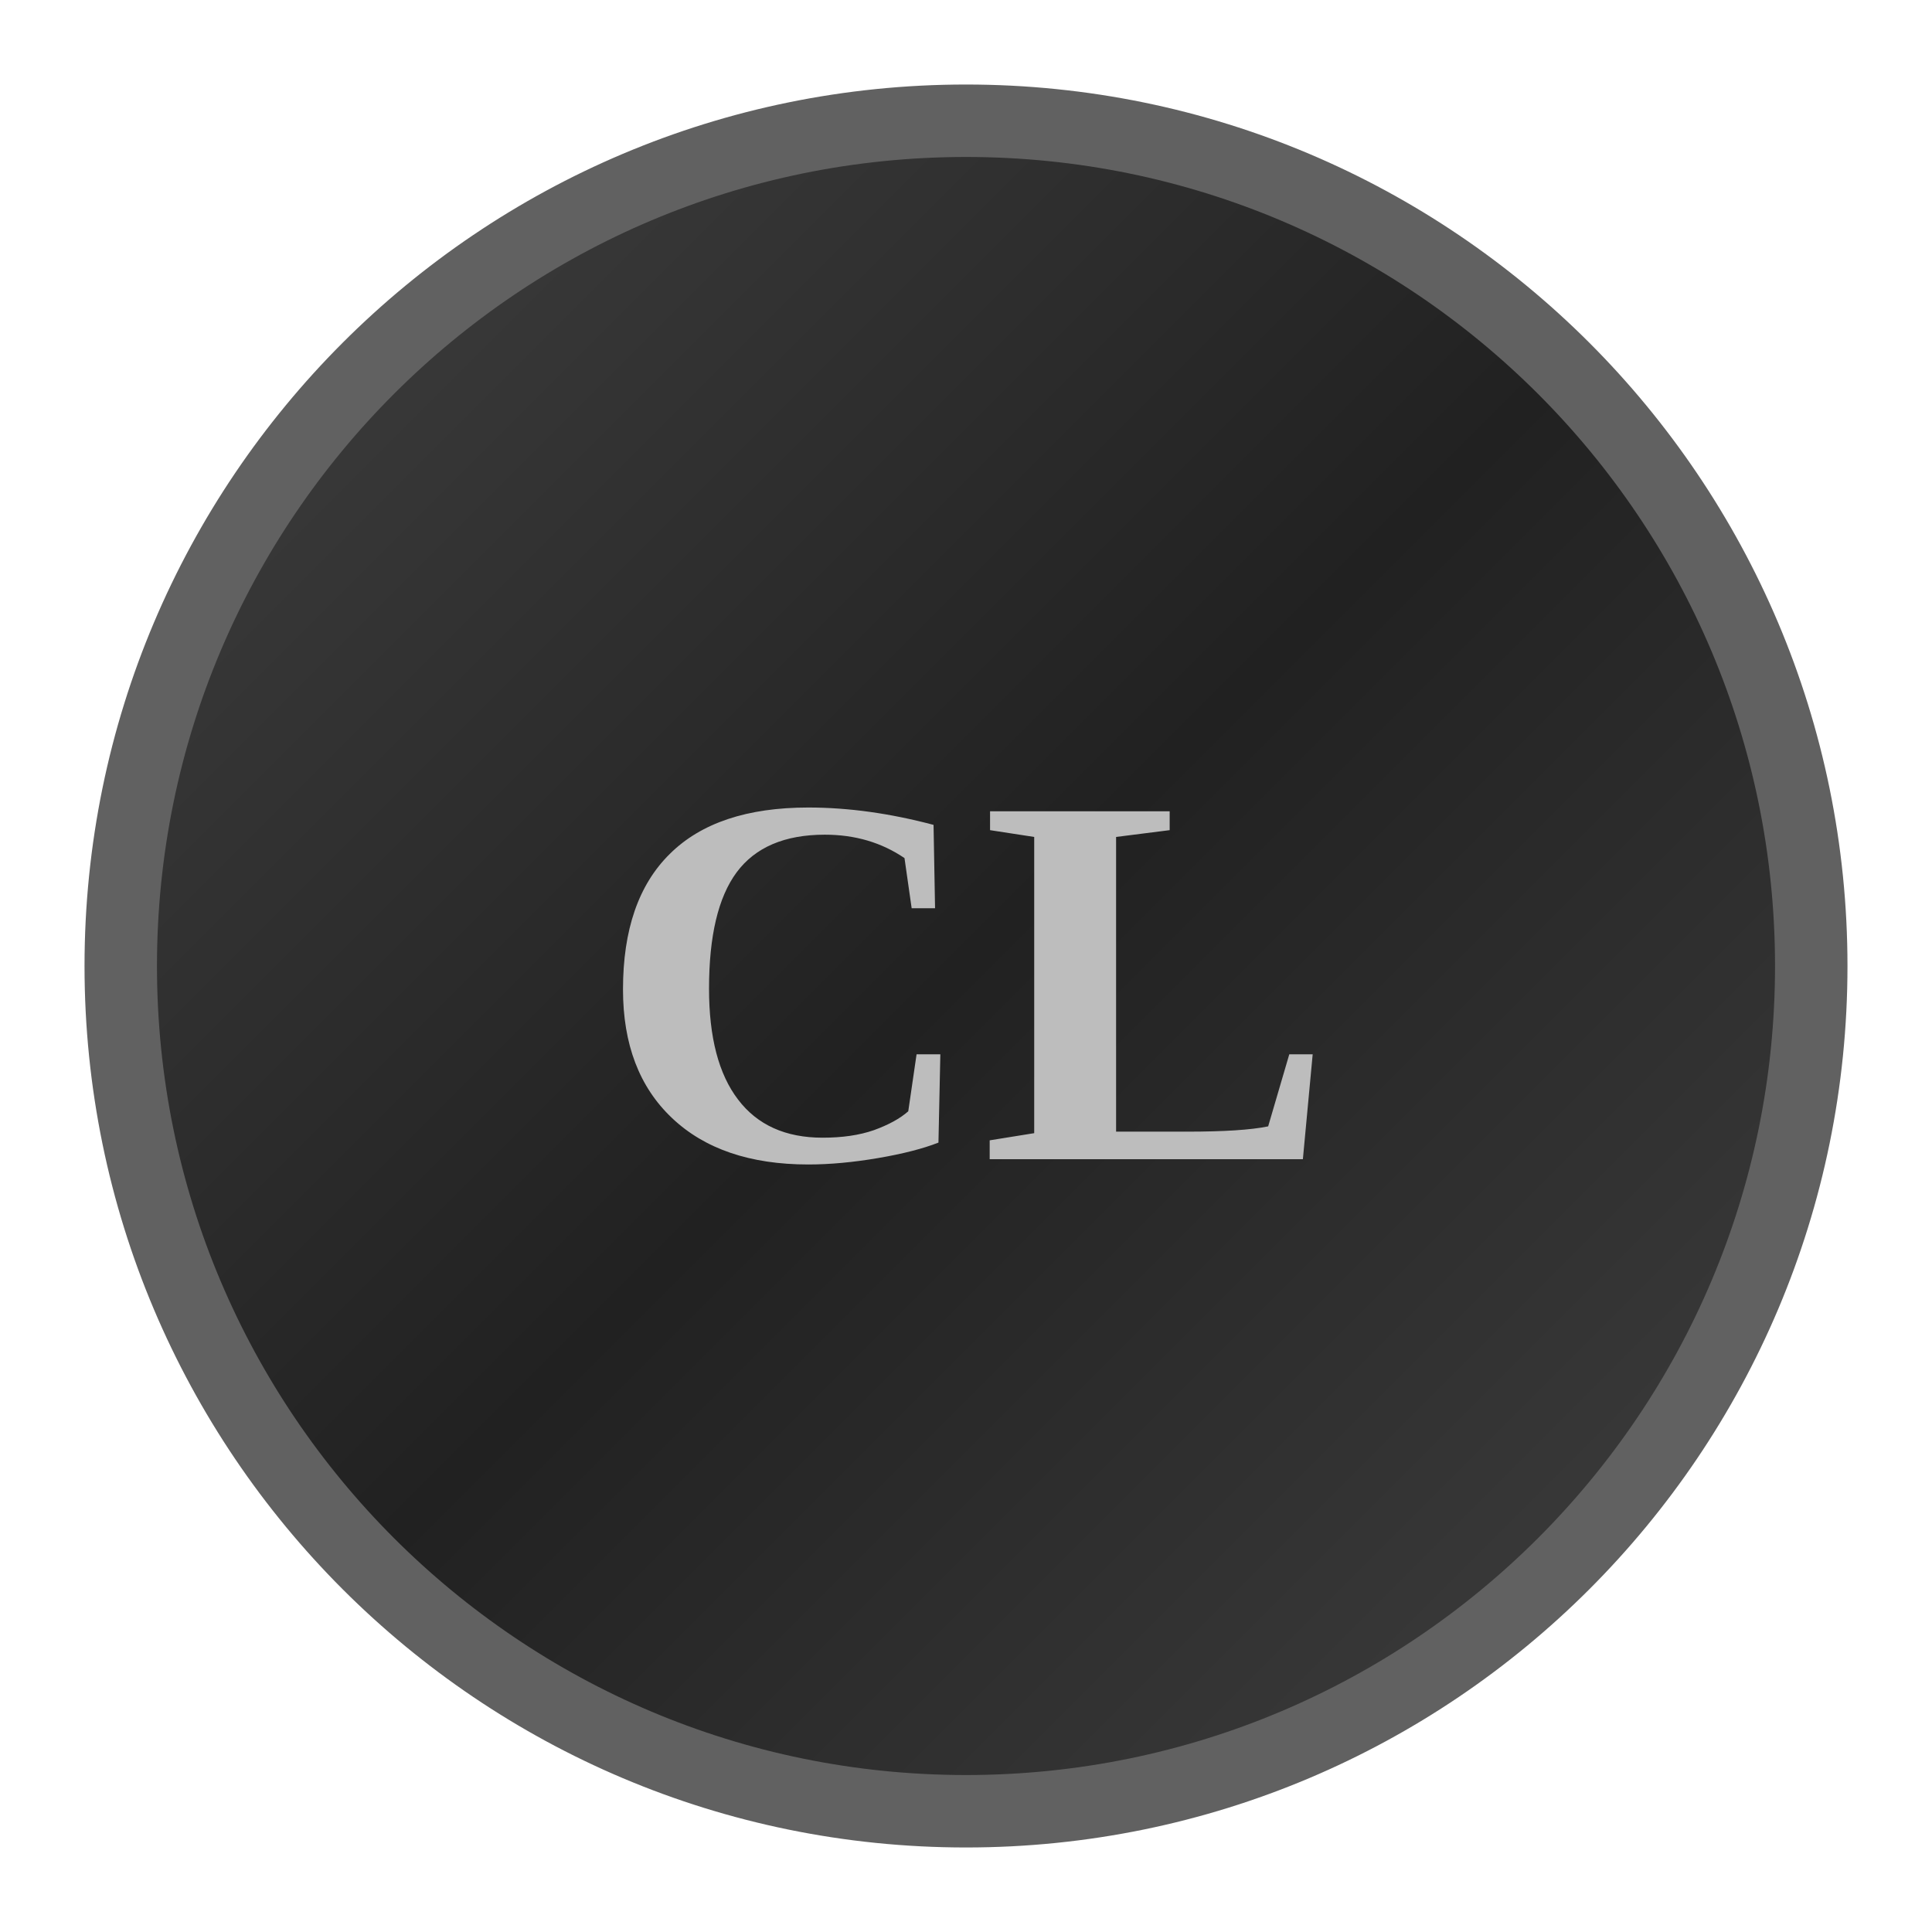
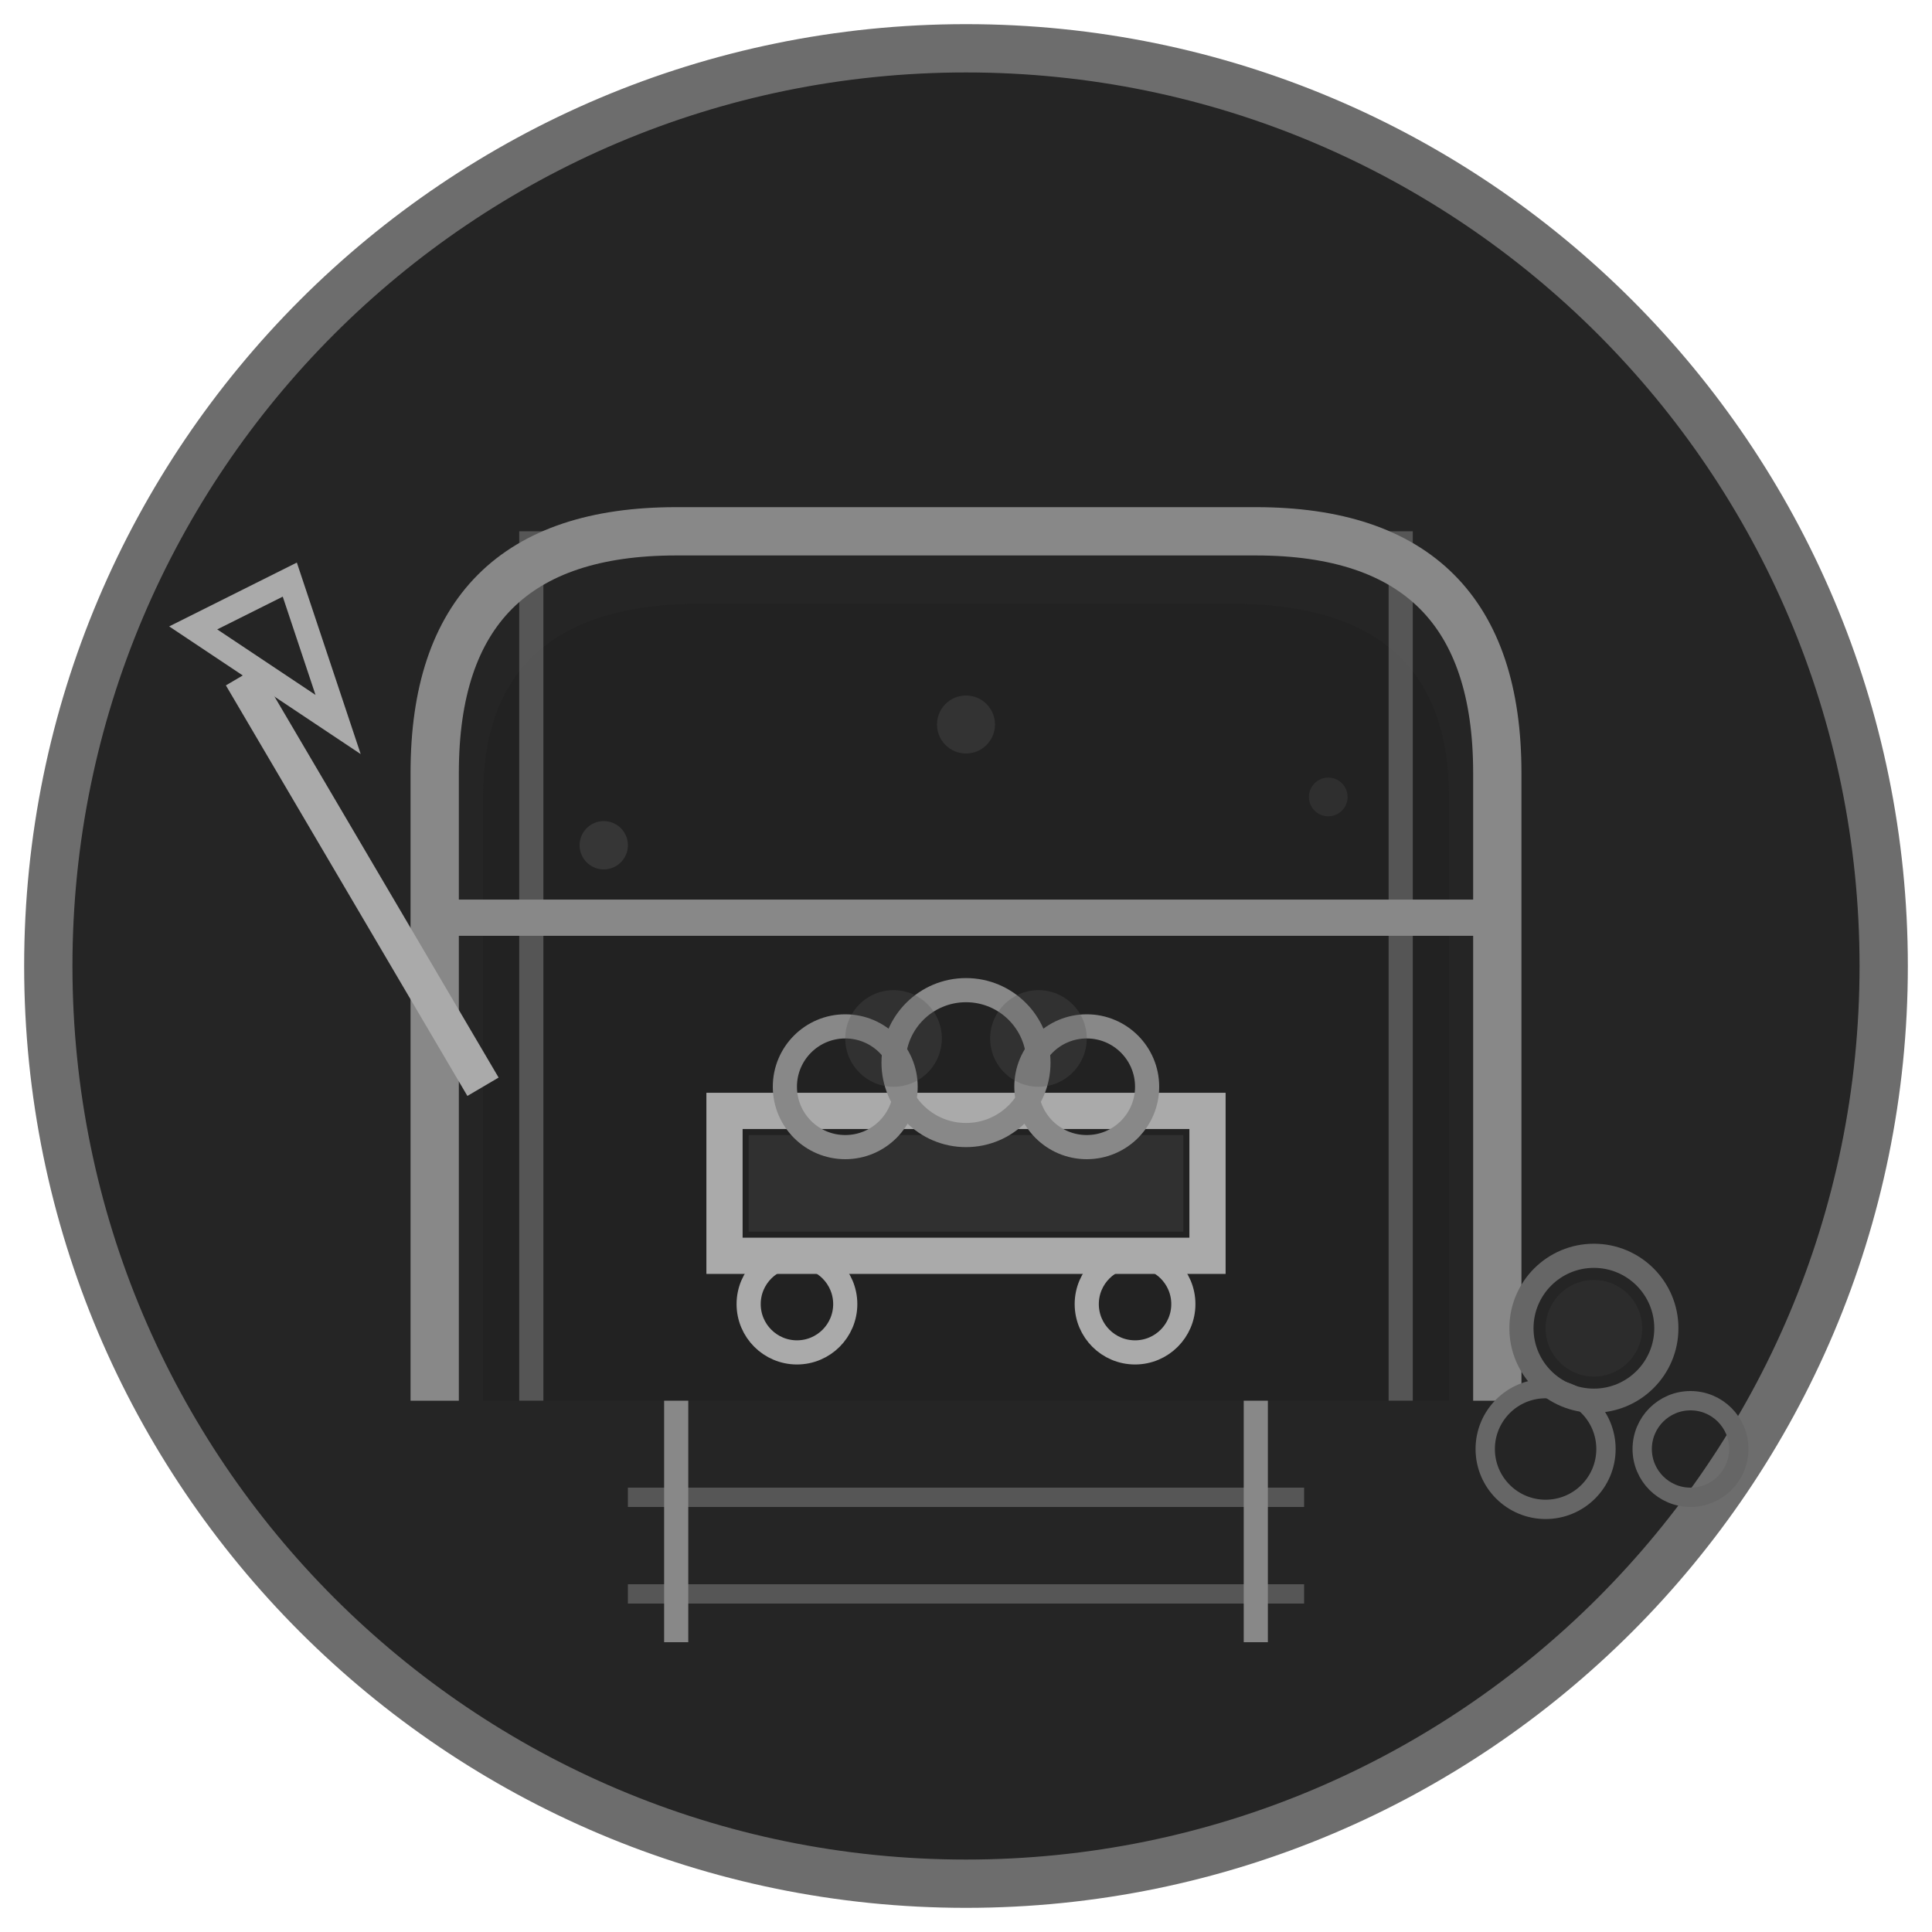
<svg xmlns="http://www.w3.org/2000/svg" viewBox="0 0 80 80">
  <defs>
-     <linearGradient id="c" x1="0" y1="0" x2="1" y2="1">
-       <stop offset="0%" stop-color="#424242" />
-       <stop offset="50%" stop-color="#212121" />
-       <stop offset="100%" stop-color="#424242" />
+     <linearGradient id="glow" x1="0" y1="0" x2="0" y2="1">
+       <stop offset="0%" stop-color="#666666" stop-opacity="0.6" />
+       <stop offset="100%" stop-color="#333333" stop-opacity="0.2" />
    </linearGradient>
  </defs>
-   <circle cx="40" cy="40" r="35" fill="url(#c)" stroke="#616161" stroke-width="3" />
-   <text x="40" y="48" text-anchor="middle" font-size="22" font-weight="bold" fill="#BDBDBD">CL</text>
+   <circle cx="40" cy="40" r="38" fill="#1A1A1A" stroke="#666666" stroke-width="2" opacity="0.95" />
+   <path d="M18,58 L18,32 Q18,22 28,22 L52,22 Q62,22 62,32 L62,58" fill="none" stroke="#888888" stroke-width="2" />
+   <path d="M20,58 L20,33 Q20,25 29,25 L51,25 Q60,25 60,33 L60,58" fill="#222222" stroke="none" />
+   <line x1="18" y1="38" x2="62" y2="38" stroke="#888888" stroke-width="1.5" />
+   <line x1="22" y1="22" x2="22" y2="58" stroke="#888888" stroke-width="1" opacity="0.5" />
+   <line x1="58" y1="22" x2="58" y2="58" stroke="#888888" stroke-width="1" opacity="0.5" />
+   <line x1="28" y1="58" x2="28" y2="68" stroke="#888888" stroke-width="1" />
+   <line x1="52" y1="58" x2="52" y2="68" stroke="#888888" stroke-width="1" />
+   <line x1="26" y1="62" x2="54" y2="62" stroke="#888888" stroke-width="0.8" opacity="0.5" />
+   <line x1="26" y1="66" x2="54" y2="66" stroke="#888888" stroke-width="0.8" opacity="0.5" />
+   <path d="M30,52 L30,46 L50,46 L50,52 Z" fill="none" stroke="#AAAAAA" stroke-width="1.5" />
+   <path d="M31,47 L49,47 L49,51 L31,51 Z" fill="#AAAAAA" opacity="0.1" />
+   <circle cx="35" cy="45" r="2.5" fill="none" stroke="#888888" stroke-width="1" />
+   <circle cx="40" cy="44" r="3" fill="none" stroke="#888888" stroke-width="1" />
+   <circle cx="45" cy="45" r="2.5" fill="none" stroke="#888888" stroke-width="1" />
+   <circle cx="37" cy="43" r="2" fill="#555555" opacity="0.3" />
+   <circle cx="43" cy="43" r="2" fill="#555555" opacity="0.3" />
+   <circle cx="33" cy="54" r="2" fill="none" stroke="#AAAAAA" stroke-width="1" />
+   <circle cx="47" cy="54" r="2" fill="none" stroke="#AAAAAA" stroke-width="1" />
+   <line x1="10" y1="28" x2="20" y2="45" stroke="#AAAAAA" stroke-width="1.5" />
+   <path d="M8,26 L12,24 L14,30 Z" fill="none" stroke="#AAAAAA" stroke-width="1" />
+   <circle cx="66" cy="55" r="3" fill="none" stroke="#666666" stroke-width="1" />
+   <circle cx="70" cy="60" r="2" fill="none" stroke="#666666" stroke-width="0.8" />
+   <circle cx="64" cy="60" r="2.5" fill="none" stroke="#666666" stroke-width="0.8" />
+   <circle cx="66" cy="55" r="2" fill="#555555" opacity="0.15" />
+   <circle cx="25" cy="35" r="1" fill="#666666" opacity="0.3" />
+   <circle cx="55" cy="33" r="0.8" fill="#666666" opacity="0.2" />
+   <circle cx="40" cy="30" r="1.2" fill="#666666" opacity="0.25" />
</svg>
